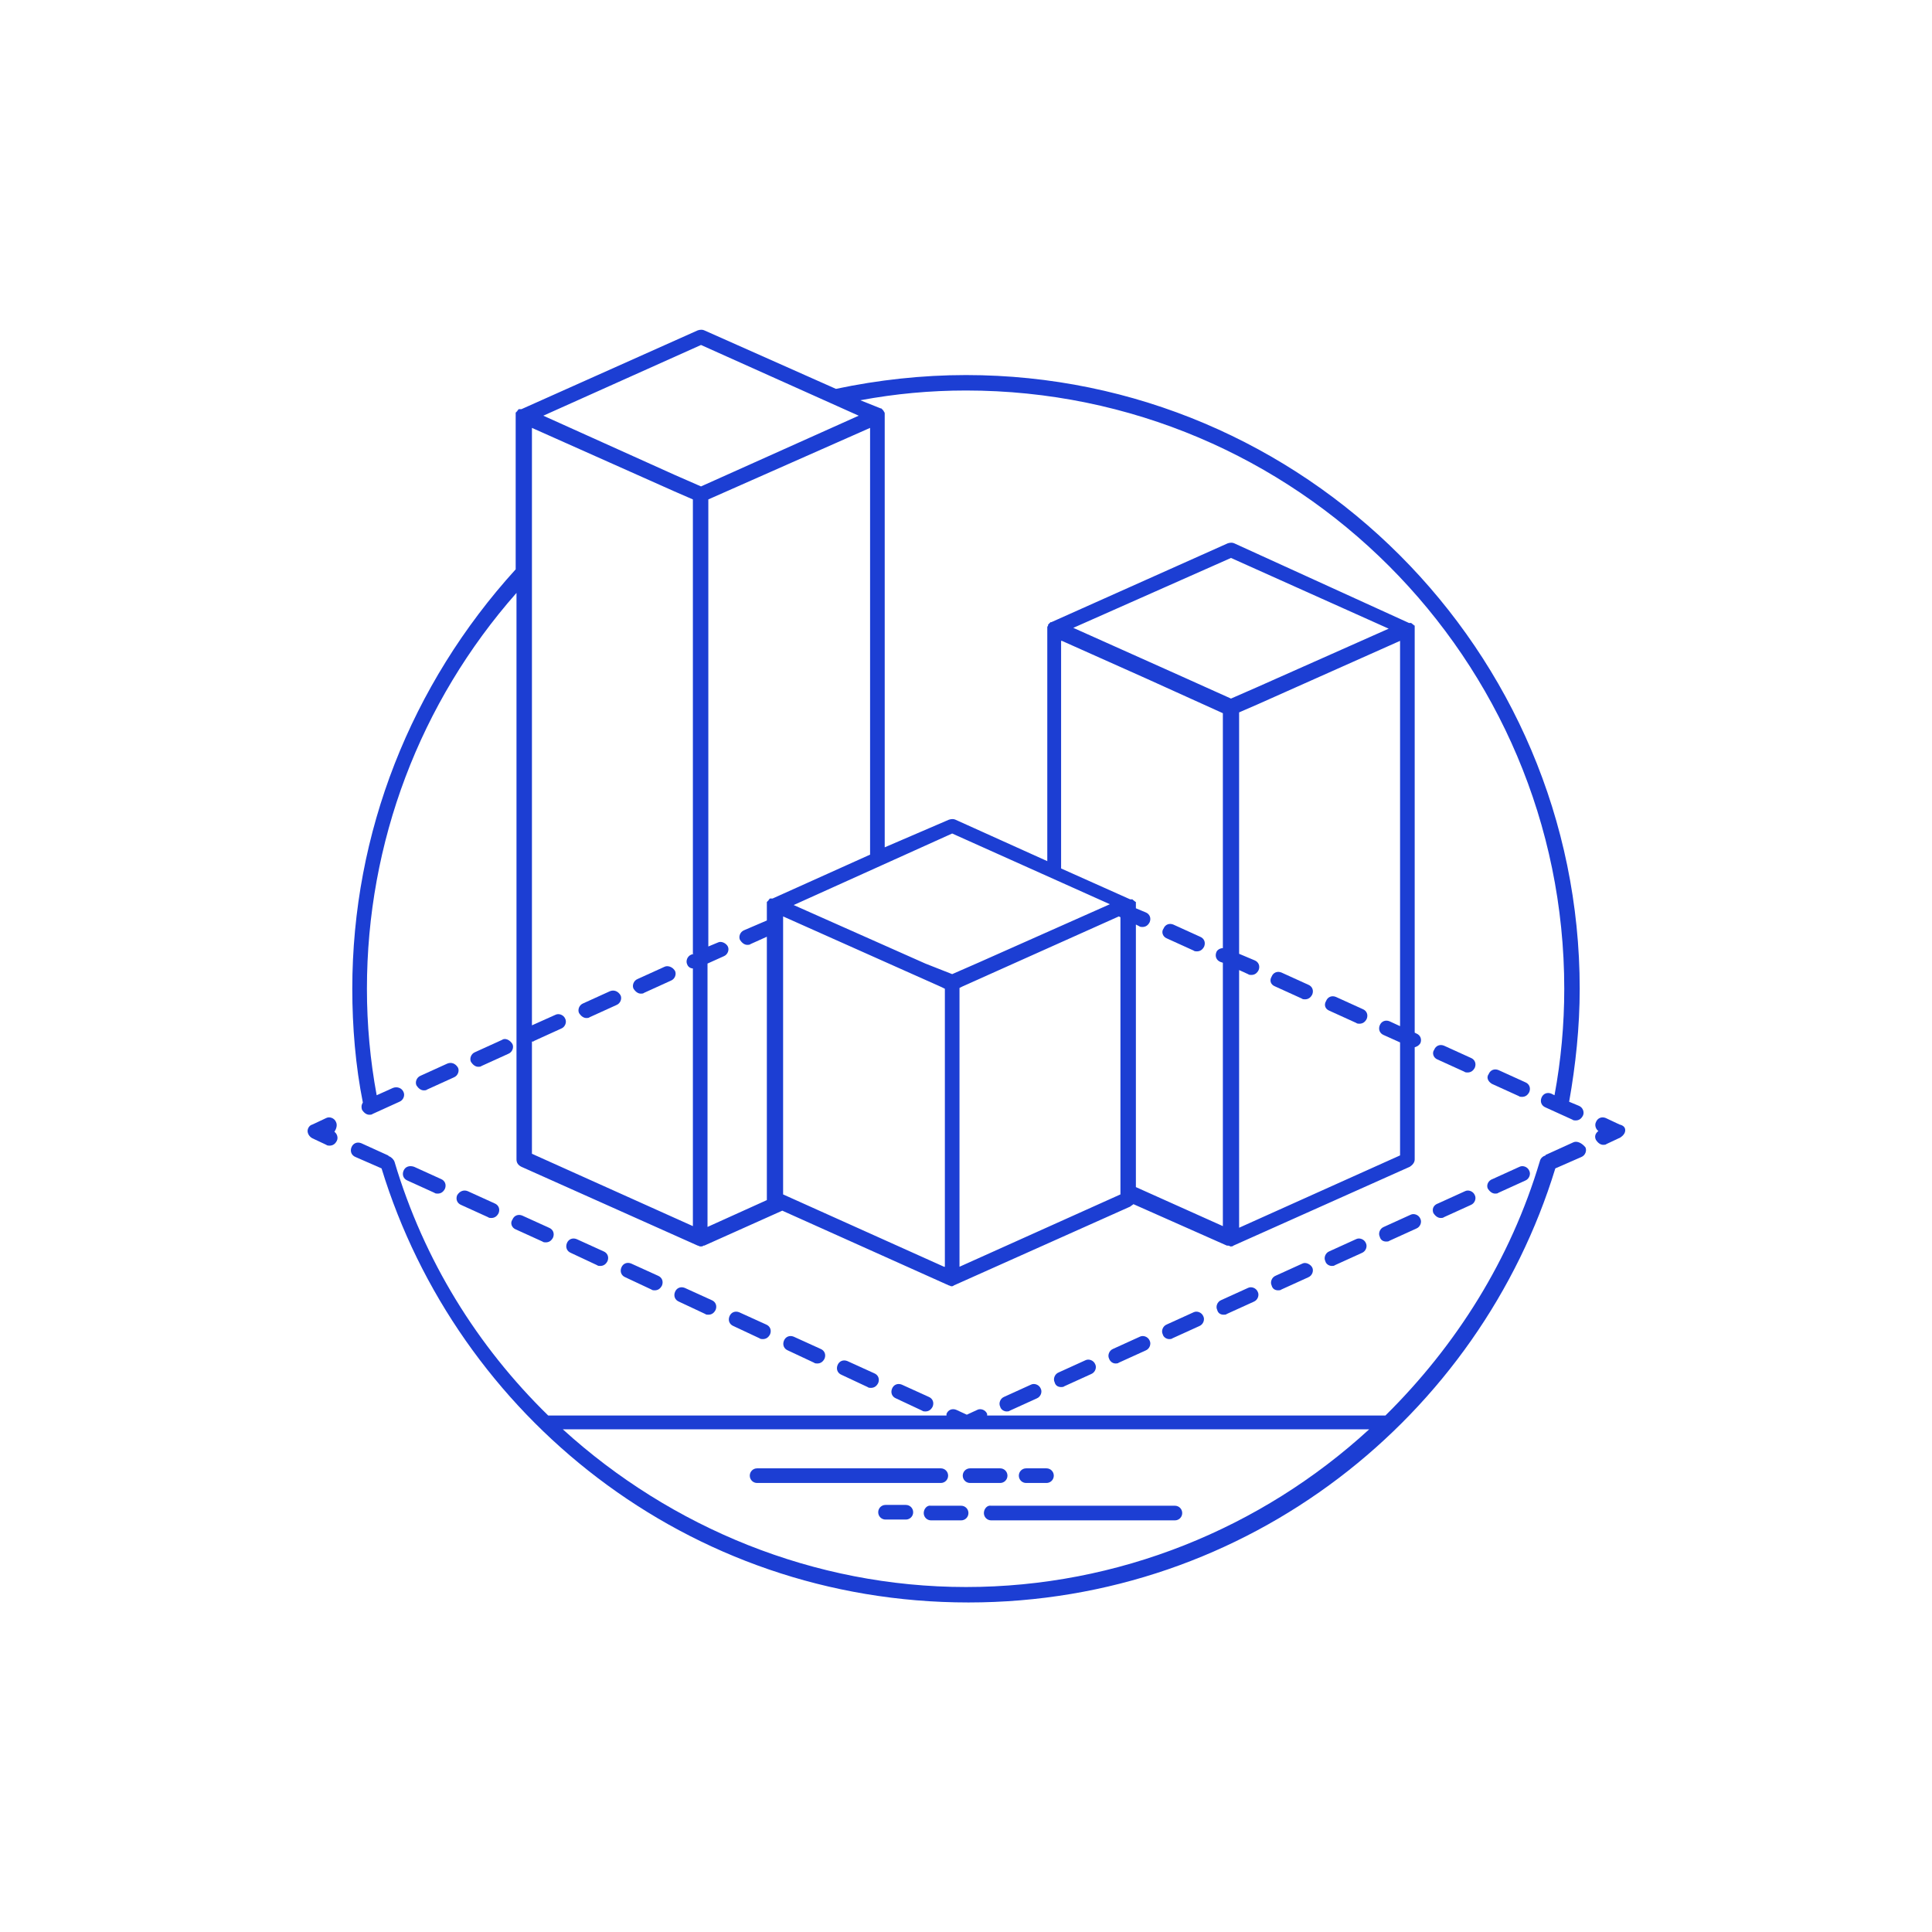
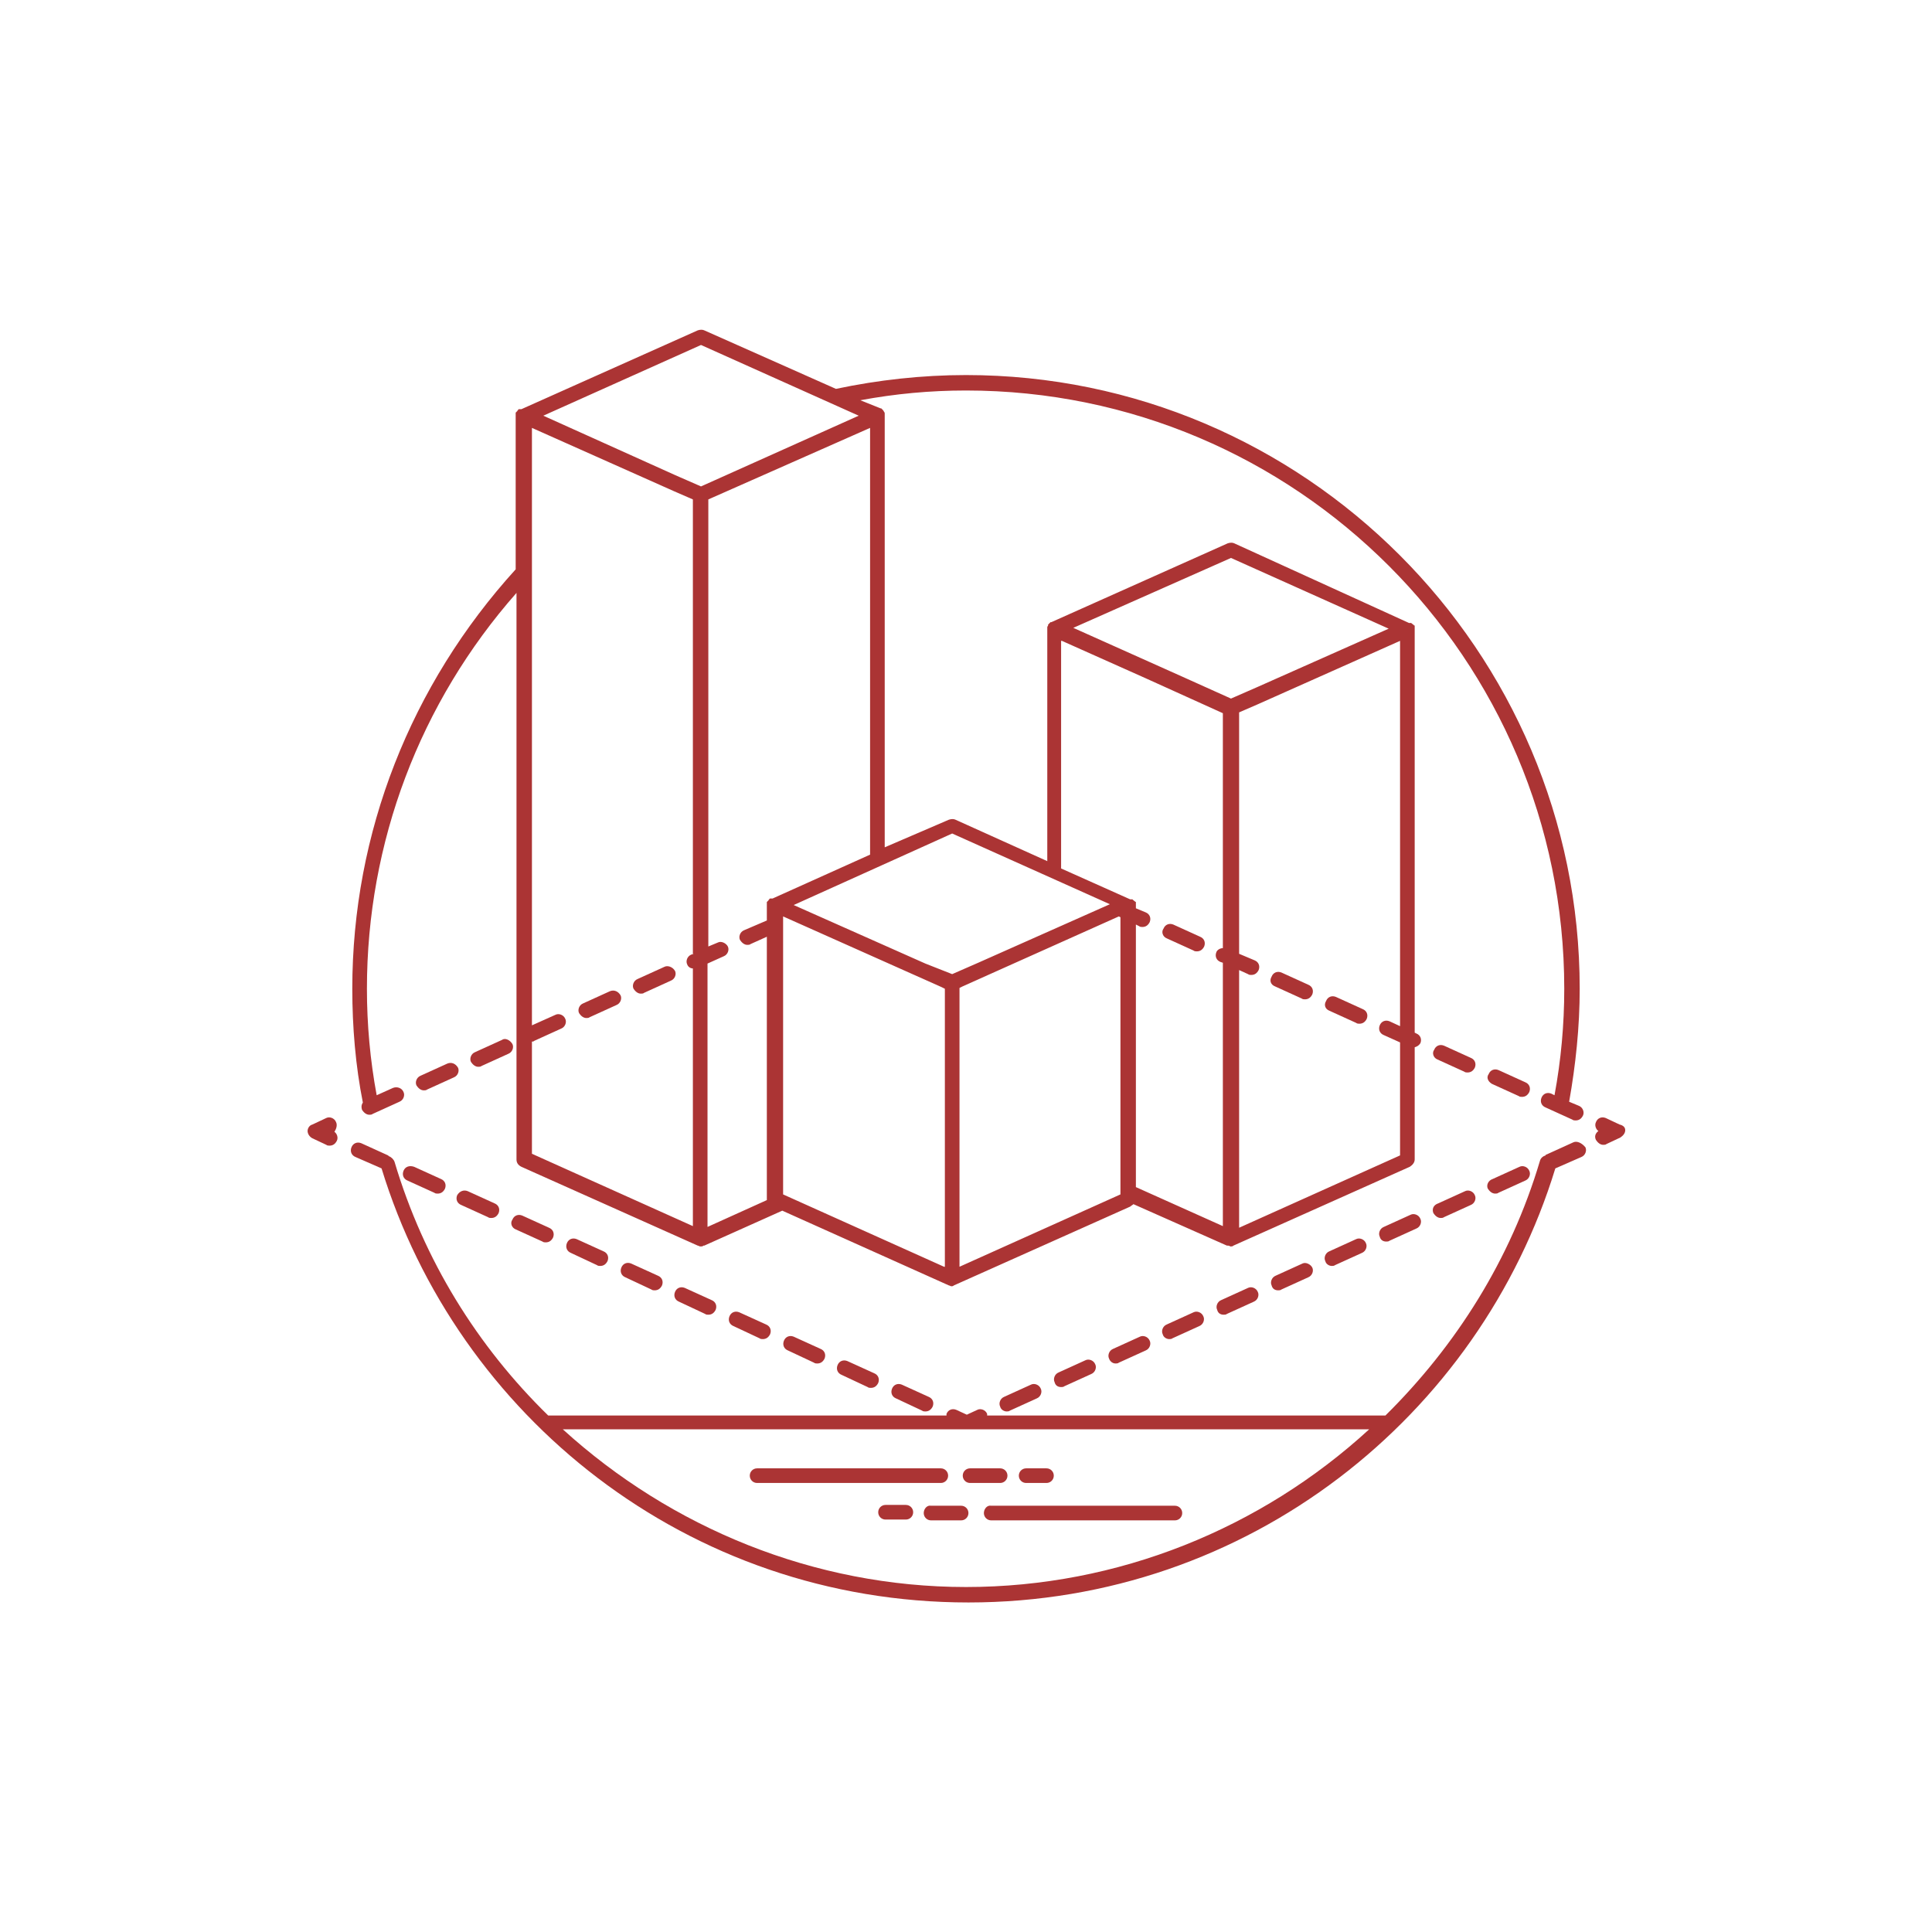
- <svg xmlns="http://www.w3.org/2000/svg" width="100" height="100">
-   <svg fill="#1c3ed3" transform="matrix(.69 0 0 .69 15.5 15.5)" viewBox="0 0 164 164">
-     <path d="M56.3 145.6h22.6c.5 0 .9-.4.9-.9s-.4-.9-.9-.9H56.3c-.5 0-.9.4-.9.9s.4.9.9.9zM82.5 145.6h3.7c.5 0 .9-.4.9-.9s-.4-.9-.9-.9h-3.7c-.5 0-.9.4-.9.9s.4.9.9.9zM89.4 145.6h2.5c.5 0 .9-.4.9-.9s-.4-.9-.9-.9h-2.5c-.5 0-.9.4-.9.9s.4.9.9.9zM84.2 149.3c0 .5.4.9.9.9h22.6c.5 0 .9-.4.9-.9s-.4-.9-.9-.9H85.1c-.5-.1-.9.4-.9.9zM76.8 149.3c0 .5.4.9.9.9h3.7c.5 0 .9-.4.9-.9s-.4-.9-.9-.9h-3.7c-.5-.1-.9.4-.9.9zM74.6 148.3h-2.5c-.5 0-.9.4-.9.9s.4.9.9.9h2.5c.5 0 .9-.4.9-.9s-.4-.9-.9-.9zM44.9 82.1l-3.3 1.5c-.5.2-.7.8-.5 1.2.2.3.5.6.9.6.1 0 .3 0 .4-.1l3.3-1.5c.5-.2.7-.8.5-1.2-.3-.5-.9-.7-1.3-.5zM24.9 91.1l-3.3 1.5c-.5.2-.7.8-.5 1.2.2.3.5.6.9.6.1 0 .3 0 .4-.1l3.3-1.5c.5-.2.7-.8.5-1.2-.3-.5-.9-.8-1.3-.5zM38.2 85.1l-3.3 1.5c-.5.2-.7.8-.5 1.2.2.3.5.6.9.6.1 0 .3 0 .4-.1l3.3-1.5c.5-.2.7-.8.5-1.2-.3-.5-.8-.7-1.3-.5zM18.2 94l-3.3 1.5c-.5.2-.7.8-.5 1.2.2.3.5.6.9.6.1 0 .3 0 .4-.1l3.3-1.5c.5-.2.7-.8.5-1.2-.3-.5-.8-.7-1.3-.5zM4.5 101.2c-.2-.5-.8-.7-1.2-.5l-1.7.8c-.4.1-.6.5-.6.8s.2.7.6.9l1.7.8c.1.1.3.1.4.1.4 0 .7-.2.9-.6.2-.4 0-.9-.3-1.1.2-.3.4-.8.2-1.2zM76.6 136.7c.1.1.3.1.4.1.4 0 .7-.2.9-.6.2-.5 0-1-.5-1.2l-3.3-1.5c-.5-.2-1 0-1.2.5-.2.5 0 1 .5 1.2l3.2 1.5zM56.6 127.8c.1.1.3.1.4.1.4 0 .7-.2.9-.6.2-.5 0-1-.5-1.2l-3.3-1.5c-.5-.2-1 0-1.2.5-.2.5 0 1 .5 1.2l3.2 1.5zM43.3 121.8c.1.1.3.1.4.1.4 0 .7-.2.9-.6.2-.5 0-1-.5-1.2l-3.3-1.5c-.5-.2-1 0-1.2.5-.2.5 0 1 .5 1.2l3.2 1.5zM63.3 130.8c.1.1.3.1.4.1.4 0 .7-.2.9-.6.2-.5 0-1-.5-1.2l-3.3-1.5c-.5-.2-1 0-1.2.5-.2.5 0 1 .5 1.2l3.2 1.5zM69.9 133.8c.1.1.3.1.4.1.4 0 .7-.2.9-.6.2-.5 0-1-.5-1.2l-3.3-1.5c-.5-.2-1 0-1.2.5s0 1 .5 1.2l3.2 1.5zM36.6 118.8c.1.1.3.1.4.1.4 0 .7-.2.9-.6.2-.5 0-1-.5-1.2l-3.3-1.5c-.5-.2-1 0-1.2.5-.2.5 0 1 .5 1.2l3.2 1.5zM26.6 114.4l3.3 1.5c.1.1.3.1.4.1.4 0 .7-.2.9-.6.2-.5 0-1-.5-1.2l-3.3-1.5c-.5-.2-1 0-1.2.5-.3.4-.1 1 .4 1.2zM19.4 110.2c-.2.5 0 1 .5 1.2l3.3 1.5c.1.1.3.1.4.1.4 0 .7-.2.9-.6.2-.5 0-1-.5-1.2l-3.3-1.5c-.5-.2-1 0-1.3.5zM49.9 124.8c.1.1.3.1.4.1.4 0 .7-.2.9-.6.2-.5 0-1-.5-1.2l-3.3-1.5c-.5-.2-1 0-1.2.5-.2.5 0 1 .5 1.2l3.2 1.5zM12.8 107.2c-.2.5 0 1 .5 1.2l3.3 1.5c.1.1.3.1.4.1.4 0 .7-.2.9-.6.2-.5 0-1-.5-1.2l-3.3-1.5c-.6-.2-1.1 0-1.3.5z" />
-     <path d="M156.7 103.7l-3.3 1.5s-.1 0-.1.1c-.3.1-.6.3-.7.7-3.6 12.1-10.3 22.7-19 31.3h-49v-.2c-.2-.5-.8-.7-1.2-.5l-1.3.6-1.3-.6c-.5-.2-1 0-1.2.5v.2h-49c-8.7-8.5-15.3-19.1-18.9-31.2-.1-.3-.4-.6-.7-.7l-.1-.1-3.3-1.5c-.5-.2-1 0-1.2.5-.2.5 0 1 .5 1.2l3.2 1.4c9.3 30.4 37.6 53.4 72.2 53.4 34.5 0 62.9-23 72.2-53.4l3.2-1.4c.5-.2.7-.8.5-1.2-.5-.6-1.1-.8-1.5-.6zM82 158.4c-18.7 0-36.3-7.3-49.6-19.4h99.2c-13.3 12.2-30.9 19.4-49.6 19.4z" />
-     <path d="M113.7 124.9c.1 0 .3 0 .4-.1l3.3-1.5c.5-.2.7-.8.5-1.2-.2-.5-.8-.7-1.2-.5l-3.3 1.5c-.5.2-.7.8-.5 1.2.1.4.4.6.8.6zM120.4 121.9c.1 0 .3 0 .4-.1l3.3-1.5c.5-.2.7-.8.5-1.2s-.8-.7-1.2-.5l-3.3 1.5c-.5.2-.7.8-.5 1.2.1.4.4.6.8.6zM127 118.9c.1 0 .3 0 .4-.1l3.3-1.5c.5-.2.7-.8.5-1.2-.2-.5-.8-.7-1.2-.5l-3.3 1.5c-.5.2-.7.8-.5 1.2.1.4.5.6.8.6zM133.7 115.9c.1 0 .3 0 .4-.1l3.3-1.5c.5-.2.7-.8.5-1.2-.2-.5-.8-.7-1.2-.5l-3.3 1.5c-.5.2-.7.8-.5 1.2.1.4.4.6.8.6zM146.2 109.4c.2.3.5.6.9.6.1 0 .3 0 .4-.1l3.3-1.5c.5-.2.7-.8.5-1.2-.2-.5-.8-.7-1.2-.5l-3.3 1.5c-.6.2-.8.8-.6 1.2zM139.5 112.4c.2.3.5.6.9.6.1 0 .3 0 .4-.1l3.3-1.5c.5-.2.7-.8.5-1.2-.2-.5-.8-.7-1.2-.5l-3.3 1.5c-.6.2-.8.7-.6 1.2zM87 136.8c.1 0 .3 0 .4-.1l3.3-1.5c.5-.2.7-.8.5-1.2-.2-.5-.8-.7-1.2-.5l-3.3 1.5c-.5.2-.7.8-.5 1.2.1.4.5.6.8.6zM93.7 133.8c.1 0 .3 0 .4-.1l3.3-1.5c.5-.2.7-.8.5-1.2-.2-.5-.8-.7-1.2-.5l-3.3 1.5c-.5.2-.7.8-.5 1.2.1.4.4.6.8.6zM100.4 130.9c.1 0 .3 0 .4-.1l3.3-1.5c.5-.2.7-.8.5-1.2-.2-.5-.8-.7-1.2-.5l-3.3 1.5c-.5.2-.7.8-.5 1.2.1.3.4.6.8.6zM107 127.9c.1 0 .3 0 .4-.1l3.3-1.5c.5-.2.7-.8.5-1.2-.2-.5-.8-.7-1.2-.5l-3.3 1.5c-.5.2-.7.8-.5 1.2.1.4.5.6.8.6zM162.4 101.5l-1.7-.8c-.5-.2-1 0-1.2.5-.2.4 0 .9.3 1.1-.4.3-.5.7-.3 1.1.2.3.5.6.9.6.1 0 .3 0 .4-.1l1.7-.8c.3-.2.6-.5.6-.9s-.3-.6-.7-.7zM157.4 99.2l-1.2-.5c.8-4.5 1.3-9.2 1.3-13.9 0-41.6-33.9-75.5-75.5-75.5-5.4 0-10.8.6-16 1.7L49.8 3.8c-.2-.1-.5-.1-.8 0l-21.7 9.7h-.1-.1-.1s-.1 0-.1.1l-.1.1s0 .1-.1.1c0 0 0 .1-.1.1v19.3C13.7 47.4 6.5 65.6 6.5 84.8c0 4.7.4 9.5 1.3 14-.2.3-.2.6-.1.9.2.3.5.6.9.6.1 0 .3 0 .4-.1l3.3-1.5c.5-.2.7-.8.5-1.2-.2-.5-.8-.7-1.3-.5l-2 .9c-.8-4.3-1.2-8.7-1.2-13.1 0-18 6.5-35.2 18.4-48.7v69.7c0 .4.2.7.6.9l21.7 9.7c.1 0 .2.1.3.1h.1c.1 0 .2 0 .3-.1h.1l9.6-4.3 20.5 9.2c.1 0 .2.1.3.1.1 0 .2 0 .3-.1l21.7-9.7c.1-.1.3-.2.4-.3l11.5 5.1h.1c.1 0 .2 0 .3.1h.1c.1 0 .2 0 .3-.1l21.7-9.7c.3-.2.6-.5.6-.9V92c.3-.1.5-.2.7-.5.2-.5 0-1-.5-1.2l-.2-.1V40.5v-.2-.1c0-.1 0-.1-.1-.1 0 0 0-.1-.1-.1l-.1-.1s-.1 0-.1-.1h-.1-.1-.1L115 30c-.2-.1-.5-.1-.8 0l-21.7 9.7h-.1l-.1.1-.1.1-.1.1v.1c0 .1-.1.1-.1.2V69.1L80.7 64c-.2-.1-.5-.1-.8 0L72 67.4V14.3 14c0-.1-.1-.2-.1-.2 0-.1-.1-.1-.1-.2 0 0-.1 0-.1-.1 0 0-.1 0-.1-.1h-.1l-2.5-1c4.3-.8 8.6-1.2 13-1.2 40.6 0 73.6 33 73.6 73.6 0 4.4-.4 8.8-1.2 13.1l-.4-.2c-.5-.2-1 0-1.2.5-.2.5 0 1 .5 1.2l3.3 1.5c.1.1.3.1.4.1.4 0 .7-.2.9-.6.2-.4 0-1-.5-1.2zM48.5 80.5l-.3.1c-.5.2-.7.8-.5 1.2.1.3.4.5.7.5V114l-19.8-8.9V91.3c.1 0 .2 0 .3-.1l3.3-1.5c.5-.2.7-.8.5-1.2-.2-.5-.8-.7-1.2-.5l-2.9 1.3V15.8l17.5 7.8 2.3 1v55.9zm.9-57.5l-3.2-1.4L30 14.3l19.4-8.7 19.4 8.7L49.4 23zm29.9 96l-19.8-8.9V75.9L79 84.6l.4.2V119zm21.7-9.1v.2L81.2 119V84.7l.4-.2 19.2-8.6.2.1v33.9zm34.4-20.5l-1.3-.6c-.5-.2-1 0-1.2.5-.2.5 0 1 .5 1.2l2 .9v13.9l-19.8 8.9V82.5l1.1.5c.1.1.3.1.4.1.4 0 .7-.2.9-.6.2-.5 0-1-.5-1.2l-1.9-.8V50.8l2.3-1 17.5-7.8v47.4zm-20.8-57.6l19.4 8.7-16.2 7.2-3.2 1.4-6-2.7-13.4-6 19.4-8.6zM93.8 42l10.3 4.6 9.5 4.3v28.9c-.3 0-.7.2-.8.5-.2.5 0 1 .5 1.2l.3.1V114l-10.7-4.8V76.9l.4.2c.1.1.3.1.4.1.4 0 .7-.2.9-.6.2-.5 0-1-.5-1.2l-1.2-.5v-.4-.2-.1c0-.1 0-.1-.1-.1 0 0 0-.1-.1-.1l-.1-.1s-.1 0-.1-.1h-.1-.1-.1L93.7 70V42zM80.3 65.7l19.4 8.7-16.2 7.2-3.2 1.4-3.3-1.3-16.2-7.2 19.5-8.8zM70.2 15.8v52.5l-12 5.4h-.1-.1-.1s-.1 0-.1.1l-.1.1s0 .1-.1.1c0 0 0 .1-.1.1v2.3l-2.8 1.2c-.5.2-.7.8-.5 1.2.2.3.5.6.9.6.1 0 .3 0 .4-.1l2-.9v32.4l-7.3 3.3V81.7l2-.9c.5-.2.7-.8.5-1.2s-.8-.7-1.2-.5l-1.2.5v-55l19.9-8.8z" />
-     <path d="M106.7 78.6l3.3 1.5c.1.1.3.1.4.1.4 0 .7-.2.9-.6.2-.5 0-1-.5-1.2l-3.3-1.5c-.5-.2-1 0-1.2.5-.3.4-.1 1 .4 1.2zM120 84.5l3.3 1.5c.1.1.3.1.4.1.4 0 .7-.2.9-.6.2-.5 0-1-.5-1.2l-3.3-1.5c-.5-.2-1 0-1.2.5-.3.5-.1 1 .4 1.2zM140 93.5l3.3 1.5c.1.1.3.1.4.1.4 0 .7-.2.9-.6.2-.5 0-1-.5-1.2l-3.3-1.5c-.5-.2-1 0-1.2.5-.3.4-.1 1 .4 1.2zM126.7 87.5L130 89c.1.1.3.1.4.1.4 0 .7-.2.9-.6.2-.5 0-1-.5-1.2l-3.3-1.5c-.5-.2-1 0-1.2.5-.3.5-.1 1 .4 1.2zM146.7 96.5L150 98c.1.1.3.1.4.1.4 0 .7-.2.9-.6.2-.5 0-1-.5-1.2l-3.3-1.5c-.5-.2-1 0-1.2.5-.3.4-.1.9.4 1.2z" />
+ <svg xmlns="http://www.w3.org/2000/svg" width="100" height="100" version="1.1" id="svg3779">
+   <defs id="defs3783" />
+   <svg fill="#1c3ed3" transform="matrix(.69 0 0 .69 15.5 15.5)" viewBox="0 0 164 164" version="1.1" id="svg3777" style="fill:#ab3434;fill-opacity:1">
+     <path d="M56.3 145.6h22.6c.5 0 .9-.4.9-.9s-.4-.9-.9-.9H56.3c-.5 0-.9.4-.9.9s.4.9.9.9zM82.5 145.6h3.7c.5 0 .9-.4.9-.9s-.4-.9-.9-.9h-3.7c-.5 0-.9.4-.9.9s.4.9.9.9zM89.4 145.6h2.5c.5 0 .9-.4.9-.9s-.4-.9-.9-.9h-2.5c-.5 0-.9.4-.9.9s.4.9.9.9zM84.2 149.3c0 .5.4.9.9.9h22.6c.5 0 .9-.4.9-.9s-.4-.9-.9-.9H85.1c-.5-.1-.9.4-.9.9zM76.8 149.3c0 .5.4.9.9.9h3.7c.5 0 .9-.4.9-.9s-.4-.9-.9-.9h-3.7c-.5-.1-.9.4-.9.9zM74.6 148.3h-2.5c-.5 0-.9.4-.9.9s.4.9.9.9h2.5c.5 0 .9-.4.9-.9s-.4-.9-.9-.9zM44.9 82.1l-3.3 1.5c-.5.2-.7.8-.5 1.2.2.3.5.6.9.6.1 0 .3 0 .4-.1l3.3-1.5c.5-.2.7-.8.5-1.2-.3-.5-.9-.7-1.3-.5zM24.9 91.1l-3.3 1.5c-.5.2-.7.8-.5 1.2.2.3.5.6.9.6.1 0 .3 0 .4-.1l3.3-1.5c.5-.2.7-.8.5-1.2-.3-.5-.9-.8-1.3-.5zM38.2 85.1l-3.3 1.5c-.5.2-.7.8-.5 1.2.2.3.5.6.9.6.1 0 .3 0 .4-.1l3.3-1.5c.5-.2.7-.8.5-1.2-.3-.5-.8-.7-1.3-.5zM18.2 94l-3.3 1.5c-.5.2-.7.8-.5 1.2.2.3.5.6.9.6.1 0 .3 0 .4-.1l3.3-1.5c.5-.2.7-.8.5-1.2-.3-.5-.8-.7-1.3-.5zM4.5 101.2c-.2-.5-.8-.7-1.2-.5l-1.7.8c-.4.1-.6.5-.6.8s.2.7.6.9l1.7.8c.1.1.3.1.4.1.4 0 .7-.2.9-.6.2-.4 0-.9-.3-1.1.2-.3.4-.8.2-1.2zM76.6 136.7c.1.1.3.1.4.1.4 0 .7-.2.9-.6.2-.5 0-1-.5-1.2l-3.3-1.5c-.5-.2-1 0-1.2.5-.2.5 0 1 .5 1.2l3.2 1.5zM56.6 127.8c.1.1.3.1.4.1.4 0 .7-.2.9-.6.2-.5 0-1-.5-1.2l-3.3-1.5c-.5-.2-1 0-1.2.5-.2.5 0 1 .5 1.2l3.2 1.5zM43.3 121.8c.1.1.3.1.4.1.4 0 .7-.2.9-.6.2-.5 0-1-.5-1.2l-3.3-1.5c-.5-.2-1 0-1.2.5-.2.5 0 1 .5 1.2l3.2 1.5zM63.3 130.8c.1.1.3.1.4.1.4 0 .7-.2.9-.6.2-.5 0-1-.5-1.2l-3.3-1.5c-.5-.2-1 0-1.2.5-.2.5 0 1 .5 1.2l3.2 1.5zM69.9 133.8c.1.1.3.1.4.1.4 0 .7-.2.9-.6.2-.5 0-1-.5-1.2l-3.3-1.5c-.5-.2-1 0-1.2.5s0 1 .5 1.2l3.2 1.5zM36.6 118.8c.1.1.3.1.4.1.4 0 .7-.2.9-.6.2-.5 0-1-.5-1.2l-3.3-1.5c-.5-.2-1 0-1.2.5-.2.5 0 1 .5 1.2l3.2 1.5zM26.6 114.4l3.3 1.5c.1.1.3.1.4.1.4 0 .7-.2.9-.6.2-.5 0-1-.5-1.2l-3.3-1.5c-.5-.2-1 0-1.2.5-.3.4-.1 1 .4 1.2zM19.4 110.2c-.2.5 0 1 .5 1.2l3.3 1.5c.1.1.3.1.4.1.4 0 .7-.2.9-.6.2-.5 0-1-.5-1.2l-3.3-1.5c-.5-.2-1 0-1.3.5zM49.9 124.8c.1.1.3.1.4.1.4 0 .7-.2.9-.6.2-.5 0-1-.5-1.2l-3.3-1.5c-.5-.2-1 0-1.2.5-.2.5 0 1 .5 1.2l3.2 1.5zM12.8 107.2c-.2.5 0 1 .5 1.2l3.3 1.5c.1.1.3.1.4.1.4 0 .7-.2.9-.6.2-.5 0-1-.5-1.2l-3.3-1.5c-.6-.2-1.1 0-1.3.5z" id="path3769" style="fill:#ab3434;fill-opacity:1" />
+     <path d="M156.7 103.7l-3.3 1.5s-.1 0-.1.1c-.3.1-.6.3-.7.7-3.6 12.1-10.3 22.7-19 31.3h-49v-.2c-.2-.5-.8-.7-1.2-.5l-1.3.6-1.3-.6c-.5-.2-1 0-1.2.5v.2h-49c-8.7-8.5-15.3-19.1-18.9-31.2-.1-.3-.4-.6-.7-.7l-.1-.1-3.3-1.5c-.5-.2-1 0-1.2.5-.2.5 0 1 .5 1.2l3.2 1.4c9.3 30.4 37.6 53.4 72.2 53.4 34.5 0 62.9-23 72.2-53.4l3.2-1.4c.5-.2.7-.8.5-1.2-.5-.6-1.1-.8-1.5-.6zM82 158.4c-18.7 0-36.3-7.3-49.6-19.4h99.2c-13.3 12.2-30.9 19.4-49.6 19.4z" id="path3771" style="fill:#ab3434;fill-opacity:1" />
+     <path d="M113.7 124.9c.1 0 .3 0 .4-.1l3.3-1.5c.5-.2.7-.8.5-1.2-.2-.5-.8-.7-1.2-.5l-3.3 1.5c-.5.2-.7.8-.5 1.2.1.4.4.6.8.6zM120.4 121.9c.1 0 .3 0 .4-.1l3.3-1.5c.5-.2.7-.8.5-1.2s-.8-.7-1.2-.5l-3.3 1.5c-.5.2-.7.8-.5 1.2.1.4.4.6.8.6zM127 118.9c.1 0 .3 0 .4-.1l3.3-1.5c.5-.2.7-.8.5-1.2-.2-.5-.8-.7-1.2-.5l-3.3 1.5c-.5.2-.7.8-.5 1.2.1.4.5.6.8.6zM133.7 115.9c.1 0 .3 0 .4-.1l3.3-1.5c.5-.2.7-.8.5-1.2-.2-.5-.8-.7-1.2-.5l-3.3 1.5c-.5.2-.7.8-.5 1.2.1.4.4.6.8.6zM146.2 109.4c.2.3.5.6.9.6.1 0 .3 0 .4-.1l3.3-1.5c.5-.2.7-.8.5-1.2-.2-.5-.8-.7-1.2-.5l-3.3 1.5c-.6.2-.8.8-.6 1.2zM139.5 112.4c.2.3.5.6.9.6.1 0 .3 0 .4-.1l3.3-1.5c.5-.2.7-.8.5-1.2-.2-.5-.8-.7-1.2-.5l-3.3 1.5c-.6.2-.8.7-.6 1.2zM87 136.8c.1 0 .3 0 .4-.1l3.3-1.5c.5-.2.7-.8.5-1.2-.2-.5-.8-.7-1.2-.5l-3.3 1.5c-.5.2-.7.8-.5 1.2.1.4.5.6.8.6zM93.7 133.8c.1 0 .3 0 .4-.1l3.3-1.5c.5-.2.7-.8.5-1.2-.2-.5-.8-.7-1.2-.5l-3.3 1.5c-.5.2-.7.8-.5 1.2.1.4.4.6.8.6zM100.4 130.9c.1 0 .3 0 .4-.1l3.3-1.5c.5-.2.7-.8.5-1.2-.2-.5-.8-.7-1.2-.5l-3.3 1.5c-.5.2-.7.8-.5 1.2.1.3.4.6.8.6zM107 127.9c.1 0 .3 0 .4-.1l3.3-1.5c.5-.2.7-.8.5-1.2-.2-.5-.8-.7-1.2-.5l-3.3 1.5c-.5.2-.7.8-.5 1.2.1.4.5.6.8.6zM162.4 101.5l-1.7-.8c-.5-.2-1 0-1.2.5-.2.4 0 .9.3 1.1-.4.3-.5.7-.3 1.1.2.3.5.6.9.6.1 0 .3 0 .4-.1l1.7-.8c.3-.2.6-.5.6-.9s-.3-.6-.7-.7zM157.4 99.2l-1.2-.5c.8-4.5 1.3-9.2 1.3-13.9 0-41.6-33.9-75.5-75.5-75.5-5.4 0-10.8.6-16 1.7L49.8 3.8c-.2-.1-.5-.1-.8 0l-21.7 9.7h-.1-.1-.1s-.1 0-.1.1l-.1.1s0 .1-.1.1c0 0 0 .1-.1.1v19.3C13.7 47.4 6.5 65.6 6.5 84.8c0 4.7.4 9.5 1.3 14-.2.3-.2.6-.1.9.2.3.5.6.9.6.1 0 .3 0 .4-.1l3.3-1.5c.5-.2.7-.8.5-1.2-.2-.5-.8-.7-1.3-.5l-2 .9c-.8-4.3-1.2-8.7-1.2-13.1 0-18 6.5-35.2 18.4-48.7v69.7c0 .4.2.7.6.9l21.7 9.7c.1 0 .2.1.3.1h.1c.1 0 .2 0 .3-.1h.1l9.6-4.3 20.5 9.2c.1 0 .2.1.3.1.1 0 .2 0 .3-.1l21.7-9.7c.1-.1.3-.2.4-.3l11.5 5.1h.1c.1 0 .2 0 .3.1h.1c.1 0 .2 0 .3-.1l21.7-9.7c.3-.2.6-.5.6-.9V92c.3-.1.5-.2.7-.5.2-.5 0-1-.5-1.2l-.2-.1V40.5v-.2-.1c0-.1 0-.1-.1-.1 0 0 0-.1-.1-.1l-.1-.1s-.1 0-.1-.1h-.1-.1-.1L115 30c-.2-.1-.5-.1-.8 0l-21.7 9.7h-.1l-.1.1-.1.1-.1.1v.1c0 .1-.1.1-.1.2V69.1L80.7 64c-.2-.1-.5-.1-.8 0L72 67.4V14.3 14c0-.1-.1-.2-.1-.2 0-.1-.1-.1-.1-.2 0 0-.1 0-.1-.1 0 0-.1 0-.1-.1h-.1l-2.5-1c4.3-.8 8.6-1.2 13-1.2 40.6 0 73.6 33 73.6 73.6 0 4.4-.4 8.8-1.2 13.1l-.4-.2c-.5-.2-1 0-1.2.5-.2.5 0 1 .5 1.2l3.3 1.5c.1.1.3.1.4.1.4 0 .7-.2.9-.6.2-.4 0-1-.5-1.2zM48.5 80.5l-.3.1c-.5.2-.7.8-.5 1.2.1.3.4.5.7.5V114l-19.8-8.9V91.3c.1 0 .2 0 .3-.1l3.3-1.5c.5-.2.7-.8.5-1.2-.2-.5-.8-.7-1.2-.5l-2.9 1.3V15.8l17.5 7.8 2.3 1v55.9zm.9-57.5l-3.2-1.4L30 14.3l19.4-8.7 19.4 8.7L49.4 23zm29.9 96l-19.8-8.9V75.9L79 84.6l.4.2V119zm21.7-9.1v.2L81.2 119V84.7l.4-.2 19.2-8.6.2.1v33.9zm34.4-20.5l-1.3-.6c-.5-.2-1 0-1.2.5-.2.5 0 1 .5 1.2l2 .9v13.9l-19.8 8.9V82.5l1.1.5c.1.1.3.1.4.1.4 0 .7-.2.9-.6.2-.5 0-1-.5-1.2l-1.9-.8V50.8l2.3-1 17.5-7.8v47.4zm-20.8-57.6l19.4 8.7-16.2 7.2-3.2 1.4-6-2.7-13.4-6 19.4-8.6zM93.8 42l10.3 4.6 9.5 4.3v28.9c-.3 0-.7.2-.8.5-.2.5 0 1 .5 1.2l.3.1V114l-10.7-4.8V76.9l.4.2c.1.1.3.1.4.1.4 0 .7-.2.9-.6.2-.5 0-1-.5-1.2l-1.2-.5v-.4-.2-.1c0-.1 0-.1-.1-.1 0 0 0-.1-.1-.1l-.1-.1s-.1 0-.1-.1h-.1-.1-.1L93.7 70V42zM80.3 65.7l19.4 8.7-16.2 7.2-3.2 1.4-3.3-1.3-16.2-7.2 19.5-8.8zM70.2 15.8v52.5l-12 5.4h-.1-.1-.1s-.1 0-.1.1l-.1.1s0 .1-.1.1c0 0 0 .1-.1.1v2.3l-2.8 1.2c-.5.2-.7.8-.5 1.2.2.3.5.6.9.6.1 0 .3 0 .4-.1l2-.9v32.4l-7.3 3.3V81.7l2-.9c.5-.2.7-.8.5-1.2s-.8-.7-1.2-.5l-1.2.5v-55l19.9-8.8z" id="path3773" style="fill:#ab3434;fill-opacity:1" />
+     <path d="M106.7 78.6l3.3 1.5c.1.1.3.1.4.1.4 0 .7-.2.9-.6.2-.5 0-1-.5-1.2l-3.3-1.5c-.5-.2-1 0-1.2.5-.3.4-.1 1 .4 1.2zM120 84.5l3.3 1.5c.1.1.3.1.4.1.4 0 .7-.2.9-.6.2-.5 0-1-.5-1.2l-3.3-1.5c-.5-.2-1 0-1.2.5-.3.5-.1 1 .4 1.2zM140 93.5l3.3 1.5c.1.1.3.1.4.1.4 0 .7-.2.9-.6.2-.5 0-1-.5-1.2l-3.3-1.5c-.5-.2-1 0-1.2.5-.3.4-.1 1 .4 1.2zM126.7 87.5L130 89c.1.1.3.1.4.1.4 0 .7-.2.9-.6.2-.5 0-1-.5-1.2l-3.3-1.5c-.5-.2-1 0-1.2.5-.3.5-.1 1 .4 1.2zM146.7 96.5L150 98c.1.1.3.1.4.1.4 0 .7-.2.9-.6.2-.5 0-1-.5-1.2l-3.3-1.5c-.5-.2-1 0-1.2.5-.3.4-.1.9.4 1.2z" id="path3775" style="fill:#ab3434;fill-opacity:1" />
  </svg>
</svg>
